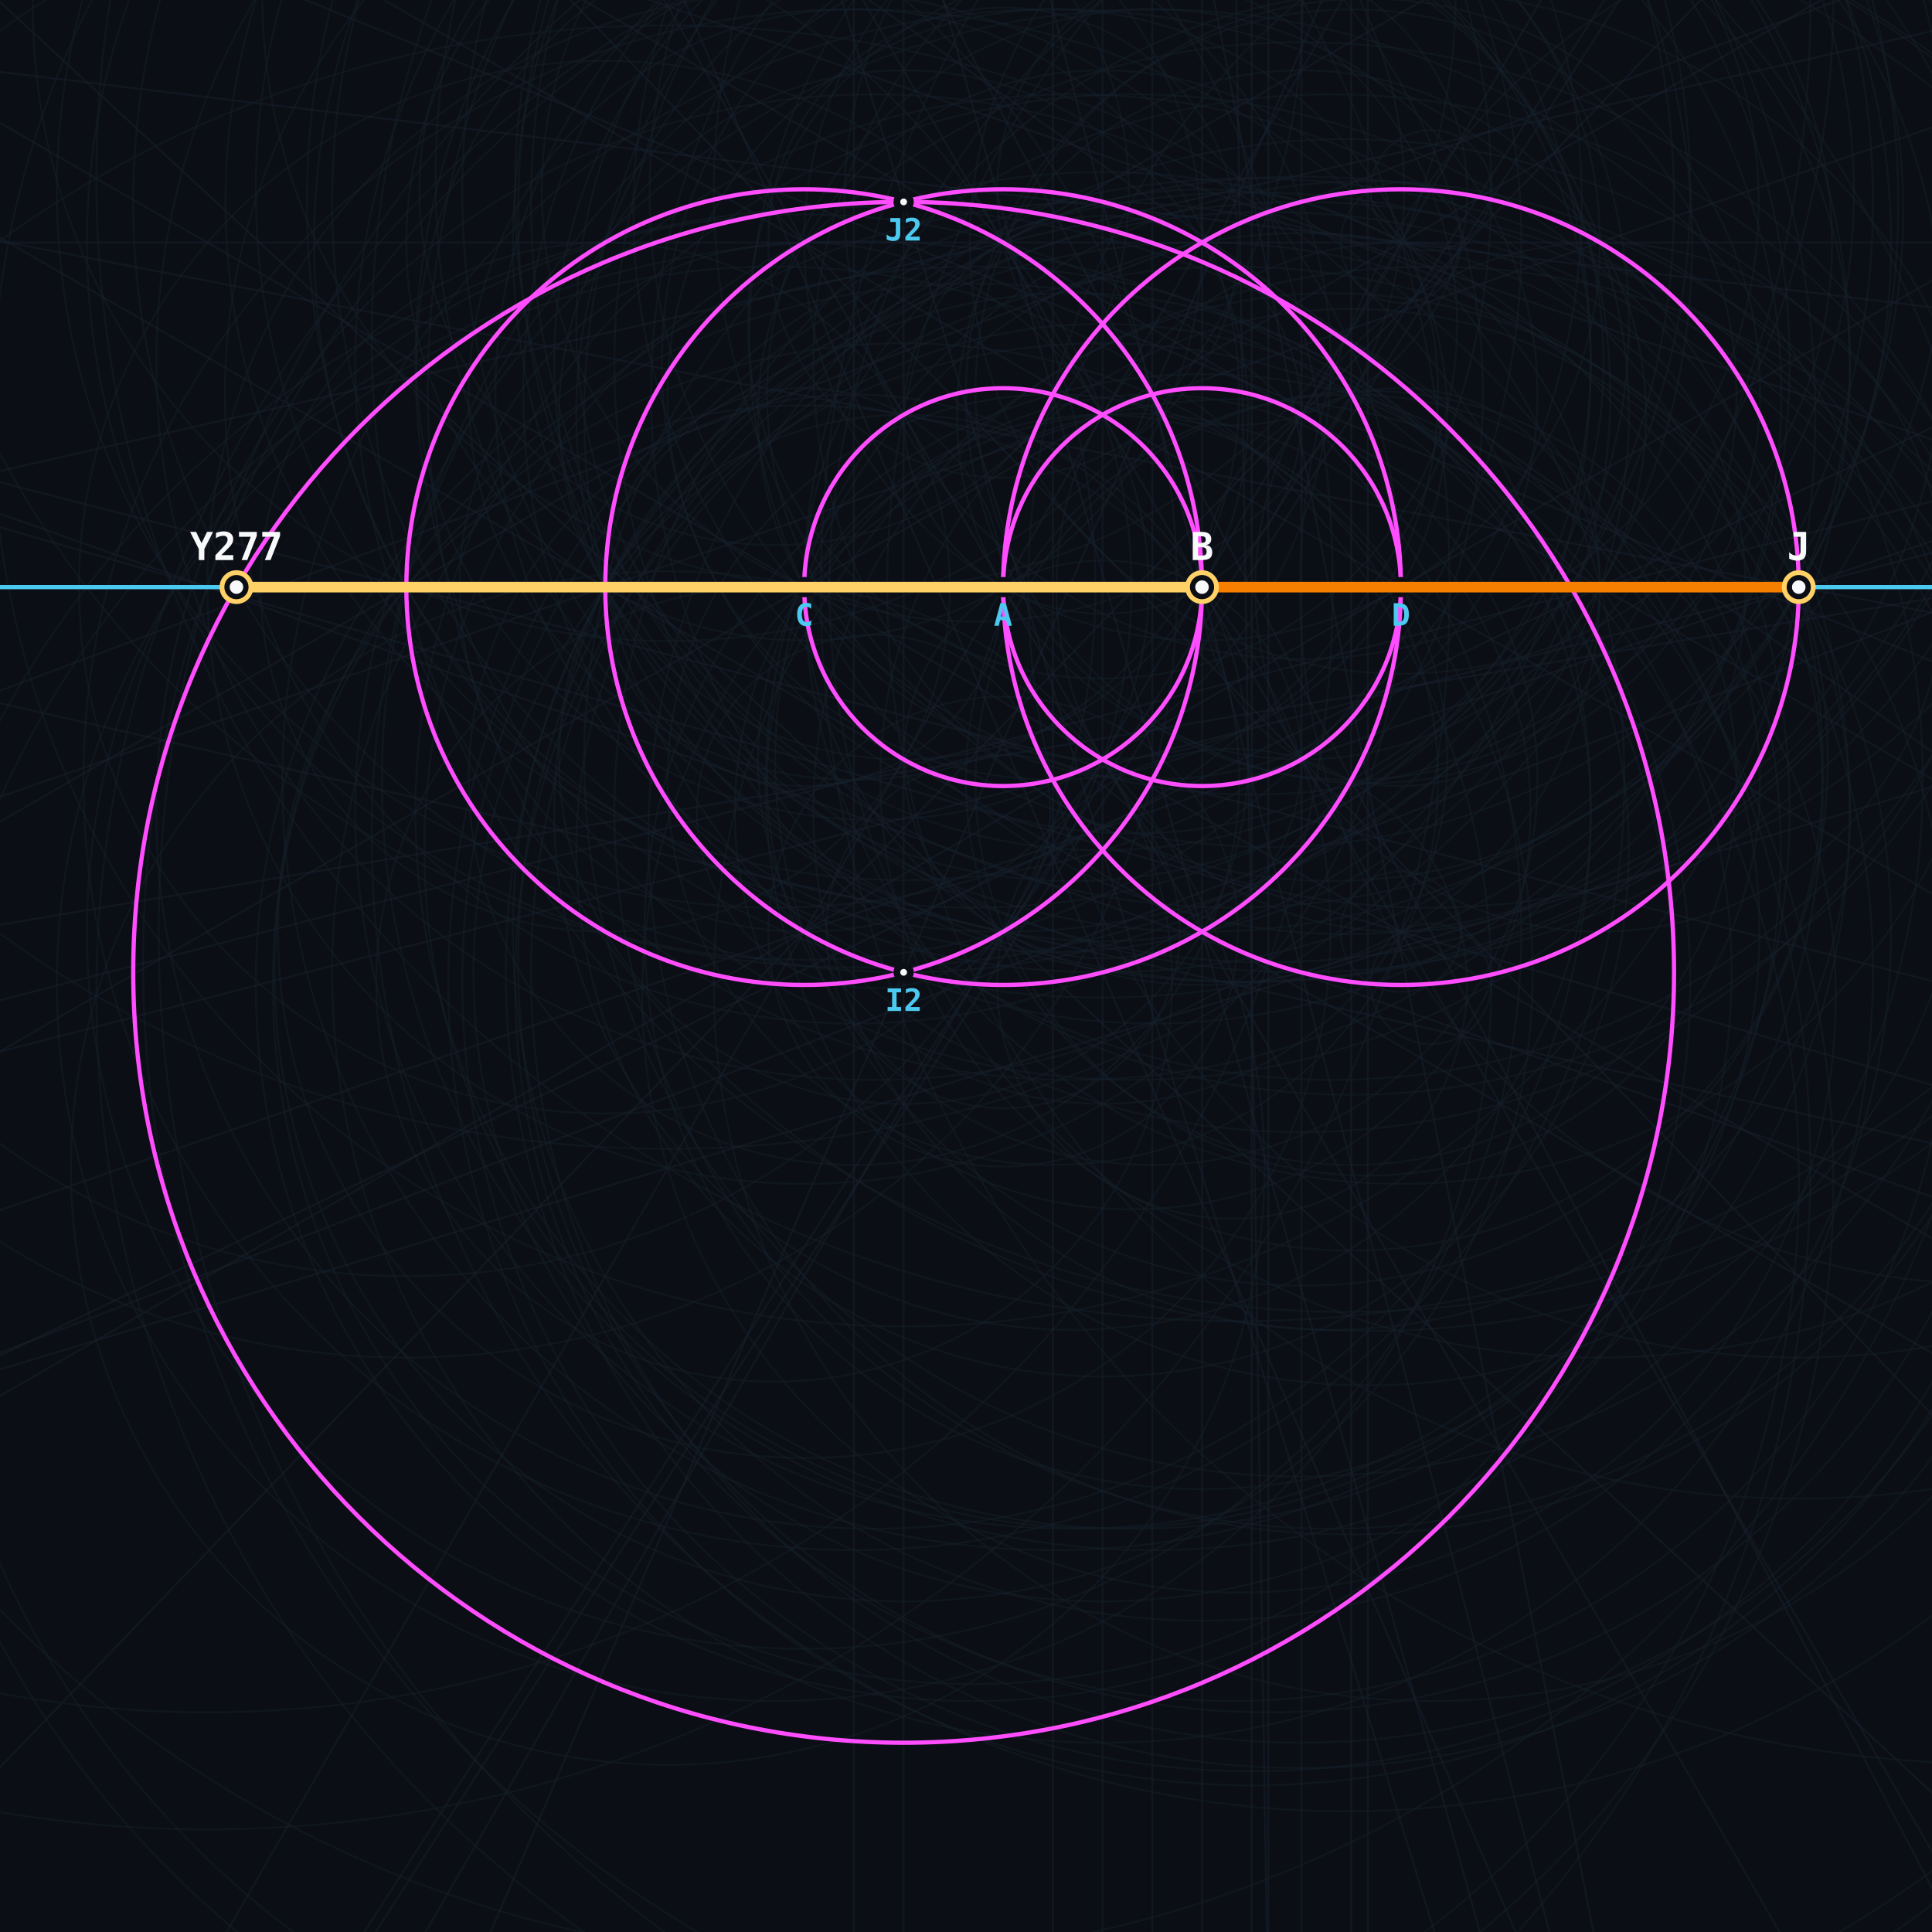
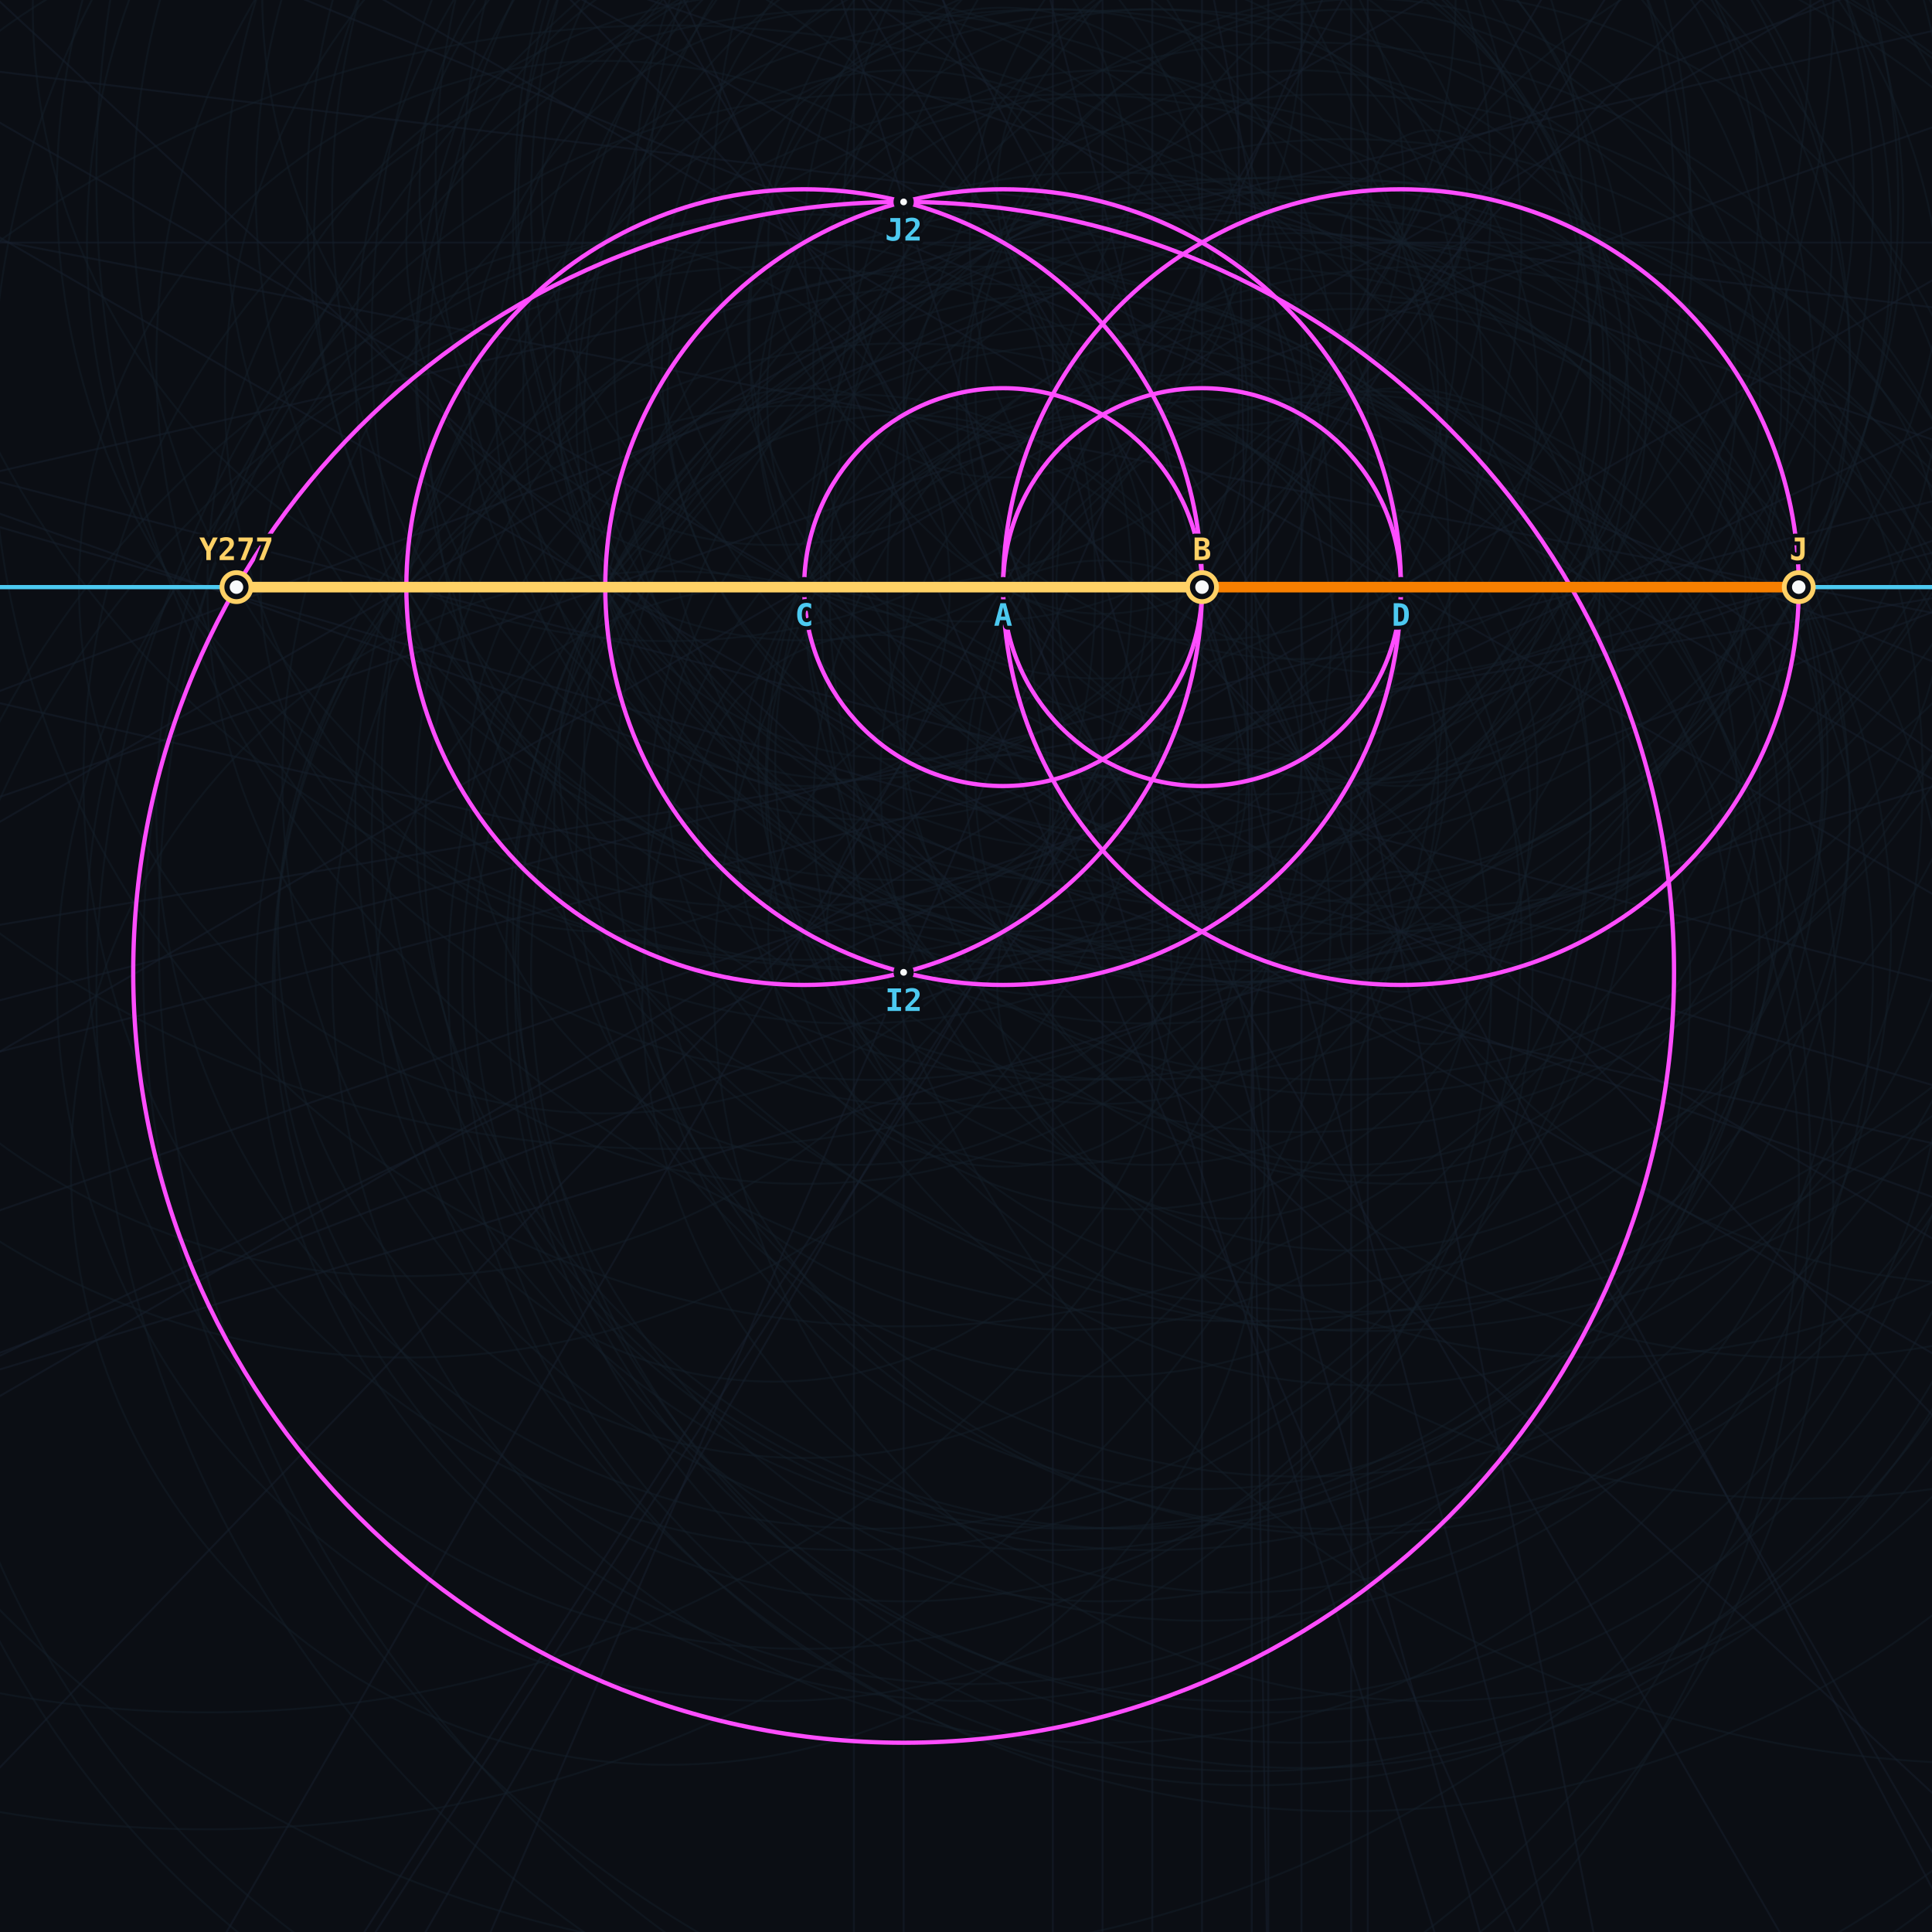
<svg xmlns="http://www.w3.org/2000/svg" viewBox="0 0 1000 1000" width="100%" height="100%" class="levels-svg">
  <defs>
    <clipPath id="sq-clip">
      <rect x="0" y="0" width="1000" height="1000" />
    </clipPath>
  </defs>
  <rect x="0" y="0" width="1000" height="1000" fill="#0b0e14" />
  <g clip-path="url(#sq-clip)">
    <line x1="-80.06" y1="-734.06" x2="1169.94" y2="1431.01" stroke="#1a2332" stroke-width="1.0" stroke-opacity="0.45" />
    <line x1="-80.06" y1="1341.84" x2="1169.94" y2="-823.22" stroke="#1a2332" stroke-width="1.0" stroke-opacity="0.45" />
    <line x1="1221.42" y1="-734.06" x2="-28.58" y2="1431.01" stroke="#1a2332" stroke-width="1.0" stroke-opacity="0.45" />
    <line x1="1221.42" y1="1341.84" x2="-28.58" y2="-823.22" stroke="#1a2332" stroke-width="1.0" stroke-opacity="0.45" />
    <line x1="-589.07" y1="-276.53" x2="1575.99" y2="973.47" stroke="#1a2332" stroke-width="1.0" stroke-opacity="0.45" />
    <line x1="-589.07" y1="884.31" x2="1575.99" y2="-365.69" stroke="#1a2332" stroke-width="1.0" stroke-opacity="0.45" />
    <line x1="1730.43" y1="-276.53" x2="-434.63" y2="973.47" stroke="#1a2332" stroke-width="1.0" stroke-opacity="0.45" />
    <line x1="1730.43" y1="884.31" x2="-434.63" y2="-365.69" stroke="#1a2332" stroke-width="1.0" stroke-opacity="0.45" />
    <line x1="570.68" y1="1553.89" x2="570.68" y2="-946.11" stroke="#1a2332" stroke-width="1.0" stroke-opacity="0.45" />
    <line x1="1623.12" y1="-149.85" x2="-739.16" y2="668.47" stroke="#1a2332" stroke-width="1.0" stroke-opacity="0.45" />
    <line x1="-692.03" y1="-276.53" x2="1473.03" y2="973.47" stroke="#1a2332" stroke-width="1.0" stroke-opacity="0.45" />
    <line x1="467.72" y1="1553.89" x2="467.72" y2="-946.11" stroke="#1a2332" stroke-width="1.0" stroke-opacity="0.45" />
    <line x1="-528.10" y1="23.08" x2="1926.85" y2="495.54" stroke="#1a2332" stroke-width="1.0" stroke-opacity="0.45" />
    <line x1="1948.29" y1="41.24" x2="-472.32" y2="666.24" stroke="#1a2332" stroke-width="1.0" stroke-opacity="0.45" />
    <line x1="544.94" y1="1553.89" x2="544.94" y2="-946.11" stroke="#1a2332" stroke-width="1.0" stroke-opacity="0.45" />
    <line x1="249.03" y1="-861.20" x2="918.07" y2="1547.62" stroke="#1a2332" stroke-width="1.0" stroke-opacity="0.45" />
    <line x1="622.16" y1="1553.89" x2="622.16" y2="-946.11" stroke="#1a2332" stroke-width="1.0" stroke-opacity="0.45" />
    <line x1="1769.20" y1="125.56" x2="-730.80" y2="125.56" stroke="#1a2332" stroke-width="1.0" stroke-opacity="0.45" />
    <line x1="-321.78" y1="-641.41" x2="1411.66" y2="1160.03" stroke="#1a2332" stroke-width="1.0" stroke-opacity="0.45" />
    <line x1="1726.08" y1="28.48" x2="-636.20" y2="846.80" stroke="#1a2332" stroke-width="1.0" stroke-opacity="0.45" />
    <line x1="-321.78" y1="1249.19" x2="1411.66" y2="-552.25" stroke="#1a2332" stroke-width="1.0" stroke-opacity="0.45" />
    <line x1="-331.67" y1="-365.69" x2="1833.39" y2="884.31" stroke="#1a2332" stroke-width="1.0" stroke-opacity="0.45" />
    <line x1="1845.34" y1="41.24" x2="-575.28" y2="666.24" stroke="#1a2332" stroke-width="1.0" stroke-opacity="0.45" />
    <line x1="441.98" y1="1553.89" x2="441.98" y2="-946.11" stroke="#1a2332" stroke-width="1.0" stroke-opacity="0.45" />
    <line x1="12.23" y1="-794.46" x2="1000.44" y2="1501.93" stroke="#1a2332" stroke-width="1.0" stroke-opacity="0.45" />
    <line x1="309.66" y1="-906.42" x2="934.66" y2="1514.20" stroke="#1a2332" stroke-width="1.0" stroke-opacity="0.45" />
    <line x1="673.64" y1="1553.89" x2="673.64" y2="-946.11" stroke="#1a2332" stroke-width="1.0" stroke-opacity="0.45" />
    <line x1="1733.03" y1="-293.49" x2="-607.26" y2="585.73" stroke="#1a2332" stroke-width="1.0" stroke-opacity="0.45" />
    <line x1="1797.27" y1="773.28" x2="-640.32" y2="218.16" stroke="#1a2332" stroke-width="1.0" stroke-opacity="0.45" />
    <line x1="1402.39" y1="1300.91" x2="-431.06" y2="-398.64" stroke="#1a2332" stroke-width="1.0" stroke-opacity="0.45" />
    <line x1="1797.27" y1="-165.50" x2="-640.32" y2="389.63" stroke="#1a2332" stroke-width="1.0" stroke-opacity="0.45" />
    <line x1="1447.30" y1="-410.27" x2="-717.77" y2="839.73" stroke="#1a2332" stroke-width="1.0" stroke-opacity="0.45" />
    <line x1="-806.93" y1="41.24" x2="1613.68" y2="666.24" stroke="#1a2332" stroke-width="1.0" stroke-opacity="0.45" />
    <line x1="596.42" y1="1553.89" x2="596.42" y2="-946.11" stroke="#1a2332" stroke-width="1.0" stroke-opacity="0.45" />
    <line x1="1026.18" y1="-794.46" x2="37.96" y2="1501.93" stroke="#1a2332" stroke-width="1.0" stroke-opacity="0.45" />
    <line x1="152.56" y1="-922.72" x2="885.84" y2="1467.32" stroke="#1a2332" stroke-width="1.0" stroke-opacity="0.45" />
    <line x1="1643.63" y1="603.91" x2="-672.29" y2="-337.65" stroke="#1a2332" stroke-width="1.0" stroke-opacity="0.45" />
    <line x1="1620.20" y1="-76.63" x2="-633.27" y2="1005.90" stroke="#1a2332" stroke-width="1.0" stroke-opacity="0.45" />
    <line x1="62.63" y1="-811.54" x2="1223.02" y2="1402.85" stroke="#1a2332" stroke-width="1.0" stroke-opacity="0.45" />
    <line x1="699.38" y1="1553.89" x2="699.38" y2="-946.11" stroke="#1a2332" stroke-width="1.0" stroke-opacity="0.45" />
    <line x1="1276.67" y1="-695.26" x2="-73.68" y2="1408.68" stroke="#1a2332" stroke-width="1.0" stroke-opacity="0.45" />
    <line x1="1855.18" y1="263.29" x2="-626.45" y2="-39.17" stroke="#1a2332" stroke-width="1.0" stroke-opacity="0.45" />
    <line x1="1617.20" y1="739.74" x2="-784.72" y2="46.37" stroke="#1a2332" stroke-width="1.0" stroke-opacity="0.45" />
    <line x1="-796.59" y1="-15.71" x2="1560.43" y2="817.63" stroke="#1a2332" stroke-width="1.0" stroke-opacity="0.45" />
    <line x1="656.48" y1="1553.89" x2="656.48" y2="-946.11" stroke="#1a2332" stroke-width="1.0" stroke-opacity="0.45" />
    <line x1="1683.52" y1="461.75" x2="-681.44" y2="-348.79" stroke="#1a2332" stroke-width="1.0" stroke-opacity="0.45" />
    <line x1="1690.25" y1="199.15" x2="-703.32" y2="920.84" stroke="#1a2332" stroke-width="1.0" stroke-opacity="0.45" />
    <line x1="624.85" y1="-949.56" x2="664.37" y2="1550.12" stroke="#1a2332" stroke-width="1.0" stroke-opacity="0.45" />
    <line x1="647.90" y1="1553.89" x2="647.90" y2="-946.11" stroke="#1a2332" stroke-width="1.0" stroke-opacity="0.45" />
    <line x1="437.05" y1="-974.07" x2="918.81" y2="1479.07" stroke="#1a2332" stroke-width="1.0" stroke-opacity="0.45" />
    <line x1="707.96" y1="1553.89" x2="707.96" y2="-946.11" stroke="#1a2332" stroke-width="1.0" stroke-opacity="0.45" />
    <line x1="1252.92" y1="-644.10" x2="-100.38" y2="1457.94" stroke="#1a2332" stroke-width="1.0" stroke-opacity="0.45" />
    <line x1="1591.30" y1="807.17" x2="-449.94" y2="-636.20" stroke="#1a2332" stroke-width="1.0" stroke-opacity="0.45" />
    <line x1="-301.82" y1="815.86" x2="2032.59" y2="-78.84" stroke="#1a2332" stroke-width="1.0" stroke-opacity="0.45" />
    <line x1="1966.21" y1="146.32" x2="-498.82" y2="562.98" stroke="#1a2332" stroke-width="1.0" stroke-opacity="0.45" />
    <circle cx="416.24" cy="303.89" r="102.96" fill="none" stroke="#161f2c" stroke-width="1.0" stroke-opacity="0.45" />
    <circle cx="570.68" cy="393.06" r="102.96" fill="none" stroke="#161f2c" stroke-width="1.0" stroke-opacity="0.45" />
    <circle cx="570.68" cy="214.73" r="102.96" fill="none" stroke="#161f2c" stroke-width="1.0" stroke-opacity="0.45" />
    <circle cx="622.16" cy="303.89" r="205.92" fill="none" stroke="#161f2c" stroke-width="1.0" stroke-opacity="0.45" />
    <circle cx="725.12" cy="303.89" r="102.96" fill="none" stroke="#161f2c" stroke-width="1.0" stroke-opacity="0.45" />
    <circle cx="416.24" cy="303.89" r="308.88" fill="none" stroke="#161f2c" stroke-width="1.0" stroke-opacity="0.45" />
    <circle cx="725.12" cy="303.89" r="308.88" fill="none" stroke="#161f2c" stroke-width="1.0" stroke-opacity="0.45" />
    <circle cx="416.24" cy="303.89" r="178.33" fill="none" stroke="#161f2c" stroke-width="1.0" stroke-opacity="0.45" />
    <circle cx="570.68" cy="393.06" r="178.33" fill="none" stroke="#161f2c" stroke-width="1.0" stroke-opacity="0.45" />
    <circle cx="570.68" cy="214.73" r="178.33" fill="none" stroke="#161f2c" stroke-width="1.0" stroke-opacity="0.45" />
    <circle cx="725.12" cy="303.89" r="178.33" fill="none" stroke="#161f2c" stroke-width="1.0" stroke-opacity="0.45" />
    <circle cx="570.68" cy="214.73" r="272.40" fill="none" stroke="#161f2c" stroke-width="1.0" stroke-opacity="0.45" />
    <circle cx="313.28" cy="303.89" r="272.40" fill="none" stroke="#161f2c" stroke-width="1.0" stroke-opacity="0.45" />
    <circle cx="313.28" cy="303.89" r="178.33" fill="none" stroke="#161f2c" stroke-width="1.0" stroke-opacity="0.45" />
    <circle cx="467.72" cy="393.06" r="178.33" fill="none" stroke="#161f2c" stroke-width="1.0" stroke-opacity="0.45" />
    <circle cx="467.72" cy="214.73" r="178.33" fill="none" stroke="#161f2c" stroke-width="1.0" stroke-opacity="0.45" />
    <circle cx="467.72" cy="214.73" r="471.81" fill="none" stroke="#161f2c" stroke-width="1.0" stroke-opacity="0.45" />
    <circle cx="931.03" cy="303.89" r="471.81" fill="none" stroke="#161f2c" stroke-width="1.0" stroke-opacity="0.45" />
    <circle cx="931.03" cy="303.89" r="398.76" fill="none" stroke="#161f2c" stroke-width="1.0" stroke-opacity="0.45" />
    <circle cx="544.94" cy="403.58" r="398.76" fill="none" stroke="#161f2c" stroke-width="1.0" stroke-opacity="0.45" />
    <circle cx="544.94" cy="403.58" r="199.38" fill="none" stroke="#161f2c" stroke-width="1.0" stroke-opacity="0.45" />
    <circle cx="544.94" cy="204.20" r="199.38" fill="none" stroke="#161f2c" stroke-width="1.0" stroke-opacity="0.45" />
    <circle cx="544.94" cy="204.20" r="288.54" fill="none" stroke="#161f2c" stroke-width="1.0" stroke-opacity="0.45" />
    <circle cx="622.16" cy="482.22" r="288.54" fill="none" stroke="#161f2c" stroke-width="1.0" stroke-opacity="0.45" />
    <circle cx="622.16" cy="482.22" r="356.66" fill="none" stroke="#161f2c" stroke-width="1.0" stroke-opacity="0.45" />
    <circle cx="622.16" cy="125.56" r="356.66" fill="none" stroke="#161f2c" stroke-width="1.0" stroke-opacity="0.45" />
    <circle cx="622.16" cy="125.56" r="205.92" fill="none" stroke="#161f2c" stroke-width="1.0" stroke-opacity="0.45" />
    <circle cx="416.24" cy="125.56" r="205.92" fill="none" stroke="#161f2c" stroke-width="1.0" stroke-opacity="0.45" />
    <circle cx="416.24" cy="125.56" r="371.22" fill="none" stroke="#161f2c" stroke-width="1.0" stroke-opacity="0.45" />
    <circle cx="673.64" cy="393.06" r="371.22" fill="none" stroke="#161f2c" stroke-width="1.0" stroke-opacity="0.45" />
    <circle cx="673.64" cy="393.06" r="272.40" fill="none" stroke="#161f2c" stroke-width="1.0" stroke-opacity="0.45" />
    <circle cx="416.24" cy="482.22" r="272.40" fill="none" stroke="#161f2c" stroke-width="1.0" stroke-opacity="0.45" />
    <circle cx="416.24" cy="482.22" r="371.22" fill="none" stroke="#161f2c" stroke-width="1.0" stroke-opacity="0.45" />
    <circle cx="673.64" cy="214.73" r="371.22" fill="none" stroke="#161f2c" stroke-width="1.0" stroke-opacity="0.45" />
    <circle cx="673.64" cy="214.73" r="178.33" fill="none" stroke="#161f2c" stroke-width="1.0" stroke-opacity="0.45" />
    <circle cx="828.08" cy="303.89" r="178.33" fill="none" stroke="#161f2c" stroke-width="1.0" stroke-opacity="0.45" />
    <circle cx="828.08" cy="303.89" r="398.76" fill="none" stroke="#161f2c" stroke-width="1.0" stroke-opacity="0.45" />
    <circle cx="441.98" cy="403.58" r="398.76" fill="none" stroke="#161f2c" stroke-width="1.0" stroke-opacity="0.45" />
    <circle cx="441.98" cy="403.58" r="199.38" fill="none" stroke="#161f2c" stroke-width="1.0" stroke-opacity="0.45" />
    <circle cx="441.98" cy="204.20" r="199.38" fill="none" stroke="#161f2c" stroke-width="1.0" stroke-opacity="0.45" />
    <circle cx="441.98" cy="204.20" r="325.58" fill="none" stroke="#161f2c" stroke-width="1.0" stroke-opacity="0.45" />
    <circle cx="570.68" cy="503.27" r="325.58" fill="none" stroke="#161f2c" stroke-width="1.0" stroke-opacity="0.45" />
    <circle cx="570.68" cy="503.27" r="398.76" fill="none" stroke="#161f2c" stroke-width="1.0" stroke-opacity="0.45" />
    <circle cx="570.68" cy="104.51" r="398.76" fill="none" stroke="#161f2c" stroke-width="1.0" stroke-opacity="0.45" />
    <circle cx="570.68" cy="104.51" r="411.83" fill="none" stroke="#161f2c" stroke-width="1.0" stroke-opacity="0.45" />
    <circle cx="673.64" cy="503.27" r="411.83" fill="none" stroke="#161f2c" stroke-width="1.0" stroke-opacity="0.45" />
    <circle cx="673.64" cy="503.27" r="398.76" fill="none" stroke="#161f2c" stroke-width="1.0" stroke-opacity="0.45" />
    <circle cx="673.64" cy="104.51" r="398.76" fill="none" stroke="#161f2c" stroke-width="1.0" stroke-opacity="0.45" />
    <circle cx="673.64" cy="104.51" r="236.62" fill="none" stroke="#161f2c" stroke-width="1.0" stroke-opacity="0.45" />
    <circle cx="452.14" cy="187.73" r="236.62" fill="none" stroke="#161f2c" stroke-width="1.0" stroke-opacity="0.45" />
    <circle cx="452.14" cy="187.73" r="371.22" fill="none" stroke="#161f2c" stroke-width="1.0" stroke-opacity="0.45" />
    <circle cx="637.75" cy="509.22" r="371.22" fill="none" stroke="#161f2c" stroke-width="1.0" stroke-opacity="0.45" />
    <circle cx="637.75" cy="509.22" r="121.58" fill="none" stroke="#161f2c" stroke-width="1.0" stroke-opacity="0.45" />
    <circle cx="519.20" cy="482.22" r="121.58" fill="none" stroke="#161f2c" stroke-width="1.0" stroke-opacity="0.45" />
    <circle cx="519.20" cy="482.22" r="91.45" fill="none" stroke="#161f2c" stroke-width="1.0" stroke-opacity="0.45" />
    <circle cx="452.14" cy="420.05" r="91.45" fill="none" stroke="#161f2c" stroke-width="1.0" stroke-opacity="0.45" />
    <circle cx="452.14" cy="420.05" r="371.22" fill="none" stroke="#161f2c" stroke-width="1.0" stroke-opacity="0.45" />
    <circle cx="637.75" cy="98.57" r="371.22" fill="none" stroke="#161f2c" stroke-width="1.0" stroke-opacity="0.45" />
    <circle cx="637.75" cy="98.57" r="121.58" fill="none" stroke="#161f2c" stroke-width="1.0" stroke-opacity="0.45" />
    <circle cx="519.20" cy="125.56" r="121.58" fill="none" stroke="#161f2c" stroke-width="1.0" stroke-opacity="0.45" />
    <circle cx="519.20" cy="125.56" r="356.66" fill="none" stroke="#161f2c" stroke-width="1.0" stroke-opacity="0.45" />
    <circle cx="210.33" cy="303.89" r="356.66" fill="none" stroke="#161f2c" stroke-width="1.0" stroke-opacity="0.45" />
    <circle cx="210.33" cy="303.89" r="398.76" fill="none" stroke="#161f2c" stroke-width="1.0" stroke-opacity="0.45" />
    <circle cx="596.42" cy="403.58" r="398.76" fill="none" stroke="#161f2c" stroke-width="1.0" stroke-opacity="0.45" />
    <circle cx="596.42" cy="403.58" r="199.38" fill="none" stroke="#161f2c" stroke-width="1.0" stroke-opacity="0.45" />
    <circle cx="596.42" cy="204.20" r="199.38" fill="none" stroke="#161f2c" stroke-width="1.0" stroke-opacity="0.45" />
    <circle cx="596.42" cy="204.20" r="325.58" fill="none" stroke="#161f2c" stroke-width="1.0" stroke-opacity="0.45" />
    <circle cx="467.72" cy="503.27" r="325.58" fill="none" stroke="#161f2c" stroke-width="1.0" stroke-opacity="0.45" />
    <circle cx="467.72" cy="104.51" r="398.76" fill="none" stroke="#161f2c" stroke-width="1.0" stroke-opacity="0.45" />
    <circle cx="467.72" cy="104.51" r="351.02" fill="none" stroke="#161f2c" stroke-width="1.0" stroke-opacity="0.45" />
    <circle cx="570.68" cy="440.09" r="351.02" fill="none" stroke="#161f2c" stroke-width="1.0" stroke-opacity="0.45" />
    <circle cx="570.68" cy="440.09" r="272.40" fill="none" stroke="#161f2c" stroke-width="1.0" stroke-opacity="0.45" />
    <circle cx="570.68" cy="167.69" r="272.40" fill="none" stroke="#161f2c" stroke-width="1.0" stroke-opacity="0.45" />
    <circle cx="570.68" cy="167.69" r="183.54" fill="none" stroke="#161f2c" stroke-width="1.0" stroke-opacity="0.45" />
    <circle cx="400.66" cy="98.57" r="183.54" fill="none" stroke="#161f2c" stroke-width="1.0" stroke-opacity="0.45" />
    <circle cx="400.66" cy="98.57" r="371.22" fill="none" stroke="#161f2c" stroke-width="1.0" stroke-opacity="0.45" />
    <circle cx="586.27" cy="420.05" r="371.22" fill="none" stroke="#161f2c" stroke-width="1.0" stroke-opacity="0.45" />
    <circle cx="586.27" cy="420.05" r="205.92" fill="none" stroke="#161f2c" stroke-width="1.0" stroke-opacity="0.45" />
    <circle cx="400.66" cy="509.22" r="205.92" fill="none" stroke="#161f2c" stroke-width="1.0" stroke-opacity="0.45" />
    <circle cx="400.66" cy="509.22" r="371.22" fill="none" stroke="#161f2c" stroke-width="1.0" stroke-opacity="0.45" />
    <circle cx="586.27" cy="187.73" r="371.22" fill="none" stroke="#161f2c" stroke-width="1.0" stroke-opacity="0.45" />
    <circle cx="586.27" cy="187.73" r="243.69" fill="none" stroke="#161f2c" stroke-width="1.0" stroke-opacity="0.45" />
    <circle cx="699.38" cy="403.58" r="243.69" fill="none" stroke="#161f2c" stroke-width="1.0" stroke-opacity="0.45" />
    <circle cx="699.38" cy="403.58" r="199.38" fill="none" stroke="#161f2c" stroke-width="1.0" stroke-opacity="0.45" />
    <circle cx="699.38" cy="204.20" r="199.38" fill="none" stroke="#161f2c" stroke-width="1.0" stroke-opacity="0.45" />
    <circle cx="699.38" cy="204.20" r="362.43" fill="none" stroke="#161f2c" stroke-width="1.0" stroke-opacity="0.45" />
    <circle cx="503.61" cy="509.22" r="362.43" fill="none" stroke="#161f2c" stroke-width="1.0" stroke-opacity="0.45" />
    <circle cx="503.61" cy="509.22" r="371.22" fill="none" stroke="#161f2c" stroke-width="1.0" stroke-opacity="0.45" />
    <circle cx="689.23" cy="187.73" r="371.22" fill="none" stroke="#161f2c" stroke-width="1.0" stroke-opacity="0.45" />
    <circle cx="689.23" cy="187.73" r="268.26" fill="none" stroke="#161f2c" stroke-width="1.0" stroke-opacity="0.45" />
    <circle cx="555.09" cy="420.05" r="268.26" fill="none" stroke="#161f2c" stroke-width="1.0" stroke-opacity="0.45" />
    <circle cx="555.09" cy="420.05" r="371.22" fill="none" stroke="#161f2c" stroke-width="1.0" stroke-opacity="0.45" />
    <circle cx="740.70" cy="98.57" r="371.22" fill="none" stroke="#161f2c" stroke-width="1.0" stroke-opacity="0.45" />
    <circle cx="740.70" cy="98.57" r="31.17" fill="none" stroke="#161f2c" stroke-width="1.0" stroke-opacity="0.45" />
    <circle cx="725.12" cy="125.56" r="31.17" fill="none" stroke="#161f2c" stroke-width="1.0" stroke-opacity="0.45" />
    <circle cx="725.12" cy="125.56" r="223.14" fill="none" stroke="#161f2c" stroke-width="1.0" stroke-opacity="0.45" />
    <circle cx="503.61" cy="98.57" r="223.14" fill="none" stroke="#161f2c" stroke-width="1.0" stroke-opacity="0.45" />
    <circle cx="503.61" cy="98.57" r="371.22" fill="none" stroke="#161f2c" stroke-width="1.0" stroke-opacity="0.45" />
    <circle cx="689.23" cy="420.05" r="371.22" fill="none" stroke="#161f2c" stroke-width="1.0" stroke-opacity="0.45" />
    <circle cx="689.23" cy="420.05" r="268.26" fill="none" stroke="#161f2c" stroke-width="1.0" stroke-opacity="0.45" />
    <circle cx="555.09" cy="187.73" r="268.26" fill="none" stroke="#161f2c" stroke-width="1.0" stroke-opacity="0.45" />
    <circle cx="555.09" cy="187.73" r="371.22" fill="none" stroke="#161f2c" stroke-width="1.0" stroke-opacity="0.45" />
    <circle cx="740.70" cy="509.22" r="371.22" fill="none" stroke="#161f2c" stroke-width="1.0" stroke-opacity="0.45" />
    <circle cx="740.70" cy="509.22" r="31.17" fill="none" stroke="#161f2c" stroke-width="1.0" stroke-opacity="0.45" />
    <circle cx="725.12" cy="482.22" r="31.17" fill="none" stroke="#161f2c" stroke-width="1.0" stroke-opacity="0.45" />
    <circle cx="725.12" cy="482.22" r="642.97" fill="none" stroke="#161f2c" stroke-width="1.0" stroke-opacity="0.45" />
    <circle cx="107.37" cy="303.89" r="642.97" fill="none" stroke="#161f2c" stroke-width="1.0" stroke-opacity="0.45" />
    <circle cx="107.37" cy="303.89" r="582.42" fill="none" stroke="#161f2c" stroke-width="1.0" stroke-opacity="0.45" />
    <circle cx="656.48" cy="498.03" r="582.42" fill="none" stroke="#161f2c" stroke-width="1.0" stroke-opacity="0.45" />
    <circle cx="656.48" cy="498.03" r="388.28" fill="none" stroke="#161f2c" stroke-width="1.0" stroke-opacity="0.45" />
    <circle cx="656.48" cy="109.75" r="388.28" fill="none" stroke="#161f2c" stroke-width="1.0" stroke-opacity="0.45" />
    <circle cx="656.48" cy="109.75" r="328.63" fill="none" stroke="#161f2c" stroke-width="1.0" stroke-opacity="0.45" />
    <circle cx="345.60" cy="3.20" r="328.63" fill="none" stroke="#161f2c" stroke-width="1.0" stroke-opacity="0.45" />
    <circle cx="345.60" cy="3.20" r="591.45" fill="none" stroke="#161f2c" stroke-width="1.0" stroke-opacity="0.45" />
    <circle cx="641.32" cy="515.41" r="591.45" fill="none" stroke="#161f2c" stroke-width="1.0" stroke-opacity="0.45" />
    <circle cx="641.32" cy="515.41" r="308.88" fill="none" stroke="#161f2c" stroke-width="1.0" stroke-opacity="0.45" />
    <circle cx="345.60" cy="604.58" r="308.88" fill="none" stroke="#161f2c" stroke-width="1.0" stroke-opacity="0.45" />
    <circle cx="345.60" cy="604.58" r="591.45" fill="none" stroke="#161f2c" stroke-width="1.0" stroke-opacity="0.45" />
    <circle cx="641.32" cy="92.37" r="591.45" fill="none" stroke="#161f2c" stroke-width="1.0" stroke-opacity="0.45" />
    <circle cx="641.32" cy="92.37" r="415.88" fill="none" stroke="#161f2c" stroke-width="1.0" stroke-opacity="0.45" />
    <circle cx="647.90" cy="508.19" r="415.88" fill="none" stroke="#161f2c" stroke-width="1.0" stroke-opacity="0.45" />
    <circle cx="647.90" cy="508.19" r="408.60" fill="none" stroke="#161f2c" stroke-width="1.0" stroke-opacity="0.45" />
    <circle cx="647.90" cy="99.59" r="408.60" fill="none" stroke="#161f2c" stroke-width="1.0" stroke-opacity="0.45" />
    <circle cx="647.90" cy="99.59" r="311.66" fill="none" stroke="#161f2c" stroke-width="1.0" stroke-opacity="0.45" />
    <circle cx="707.96" cy="405.41" r="311.66" fill="none" stroke="#161f2c" stroke-width="1.0" stroke-opacity="0.45" />
    <circle cx="707.96" cy="405.41" r="203.04" fill="none" stroke="#161f2c" stroke-width="1.0" stroke-opacity="0.45" />
    <circle cx="707.96" cy="202.37" r="203.04" fill="none" stroke="#161f2c" stroke-width="1.0" stroke-opacity="0.45" />
    <circle cx="707.96" cy="202.37" r="486.54" fill="none" stroke="#161f2c" stroke-width="1.0" stroke-opacity="0.45" />
    <circle cx="444.58" cy="611.46" r="486.54" fill="none" stroke="#161f2c" stroke-width="1.0" stroke-opacity="0.45" />
    <circle cx="444.58" cy="611.46" r="504.39" fill="none" stroke="#161f2c" stroke-width="1.0" stroke-opacity="0.45" />
    <circle cx="696.78" cy="174.65" r="504.39" fill="none" stroke="#161f2c" stroke-width="1.0" stroke-opacity="0.45" />
    <circle cx="696.78" cy="174.65" r="308.88" fill="none" stroke="#161f2c" stroke-width="1.0" stroke-opacity="0.45" />
    <circle cx="444.58" cy="-3.68" r="308.88" fill="none" stroke="#161f2c" stroke-width="1.0" stroke-opacity="0.45" />
    <circle cx="444.58" cy="-3.68" r="504.39" fill="none" stroke="#161f2c" stroke-width="1.0" stroke-opacity="0.45" />
    <circle cx="696.78" cy="433.13" r="504.39" fill="none" stroke="#161f2c" stroke-width="1.0" stroke-opacity="0.45" />
    <circle cx="696.78" cy="433.13" r="361.13" fill="none" stroke="#161f2c" stroke-width="1.0" stroke-opacity="0.45" />
    <circle cx="1033.99" cy="303.89" r="361.13" fill="none" stroke="#161f2c" stroke-width="1.0" stroke-opacity="0.45" />
    <circle cx="1033.99" cy="303.89" r="609.11" fill="none" stroke="#161f2c" stroke-width="1.0" stroke-opacity="0.45" />
    <circle cx="433.40" cy="405.41" r="609.11" fill="none" stroke="#161f2c" stroke-width="1.0" stroke-opacity="0.45" />
    <line x1="-679.32" y1="303.89" x2="1820.68" y2="303.89" stroke="#4cc9f0" stroke-width="2.2" stroke-linecap="round" />
    <circle cx="519.20" cy="303.89" r="102.96" fill="none" stroke="#ff4dff" stroke-width="2.2" />
    <circle cx="622.16" cy="303.89" r="102.96" fill="none" stroke="#ff4dff" stroke-width="2.2" />
    <circle cx="519.20" cy="303.89" r="205.92" fill="none" stroke="#ff4dff" stroke-width="2.2" />
    <circle cx="725.12" cy="303.89" r="205.92" fill="none" stroke="#ff4dff" stroke-width="2.2" />
    <circle cx="416.24" cy="303.89" r="205.92" fill="none" stroke="#ff4dff" stroke-width="2.2" />
    <circle cx="467.72" cy="503.27" r="398.76" fill="none" stroke="#ff4dff" stroke-width="2.2" />
    <circle class="geom-point" cx="519.20" cy="303.89" r="3.5" data-base-r="3.5" fill="#f8f9fa" stroke="#0b0e14" stroke-width="3.5" />
-     <text class="geom-label" x="519.20" y="323.89" data-anchor-x="519.20" data-anchor-y="303.89" data-offset-y="20" data-base-font="16" fill="#4cc9f0" font-family="monospace" font-size="16" font-weight="bold" text-anchor="middle">A</text>
+     <text class="geom-label" x="519.20" y="323.89" data-anchor-x="519.20" data-anchor-y="303.89" data-offset-y="20" data-base-font="16" fill="#4cc9f0" stroke="#0b0e14" stroke-width="4" stroke-linejoin="round" paint-order="stroke fill" font-family="monospace" font-size="16" font-weight="bold" text-anchor="middle">A</text>
    <circle class="geom-point" cx="416.24" cy="303.89" r="3.5" data-base-r="3.5" fill="#f8f9fa" stroke="#0b0e14" stroke-width="3.5" />
-     <text class="geom-label" x="416.24" y="323.89" data-anchor-x="416.24" data-anchor-y="303.89" data-offset-y="20" data-base-font="16" fill="#4cc9f0" font-family="monospace" font-size="16" font-weight="bold" text-anchor="middle">C</text>
+     <text class="geom-label" x="416.24" y="323.89" data-anchor-x="416.24" data-anchor-y="303.89" data-offset-y="20" data-base-font="16" fill="#4cc9f0" stroke="#0b0e14" stroke-width="4" stroke-linejoin="round" paint-order="stroke fill" font-family="monospace" font-size="16" font-weight="bold" text-anchor="middle">C</text>
    <circle class="geom-point" cx="725.12" cy="303.89" r="3.5" data-base-r="3.5" fill="#f8f9fa" stroke="#0b0e14" stroke-width="3.5" />
-     <text class="geom-label" x="725.12" y="323.89" data-anchor-x="725.12" data-anchor-y="303.89" data-offset-y="20" data-base-font="16" fill="#4cc9f0" font-family="monospace" font-size="16" font-weight="bold" text-anchor="middle">D</text>
+     <text class="geom-label" x="725.12" y="323.89" data-anchor-x="725.12" data-anchor-y="303.89" data-offset-y="20" data-base-font="16" fill="#4cc9f0" stroke="#0b0e14" stroke-width="4" stroke-linejoin="round" paint-order="stroke fill" font-family="monospace" font-size="16" font-weight="bold" text-anchor="middle">D</text>
    <circle class="geom-point" cx="467.72" cy="503.27" r="3.5" data-base-r="3.5" fill="#f8f9fa" stroke="#0b0e14" stroke-width="3.5" />
-     <text class="geom-label" x="467.72" y="523.27" data-anchor-x="467.72" data-anchor-y="503.27" data-offset-y="20" data-base-font="16" fill="#4cc9f0" font-family="monospace" font-size="16" font-weight="bold" text-anchor="middle">I2</text>
+     <text class="geom-label" x="467.72" y="523.27" data-anchor-x="467.72" data-anchor-y="503.27" data-offset-y="20" data-base-font="16" fill="#4cc9f0" stroke="#0b0e14" stroke-width="4" stroke-linejoin="round" paint-order="stroke fill" font-family="monospace" font-size="16" font-weight="bold" text-anchor="middle">I2</text>
    <circle class="geom-point" cx="467.72" cy="104.51" r="3.5" data-base-r="3.5" fill="#f8f9fa" stroke="#0b0e14" stroke-width="3.5" />
-     <text class="geom-label" x="467.72" y="124.51" data-anchor-x="467.72" data-anchor-y="104.51" data-offset-y="20" data-base-font="16" fill="#4cc9f0" font-family="monospace" font-size="16" font-weight="bold" text-anchor="middle">J2</text>
+     <text class="geom-label" x="467.72" y="124.51" data-anchor-x="467.72" data-anchor-y="104.51" data-offset-y="20" data-base-font="16" fill="#4cc9f0" stroke="#0b0e14" stroke-width="4" stroke-linejoin="round" paint-order="stroke fill" font-family="monospace" font-size="16" font-weight="bold" text-anchor="middle">J2</text>
    <line x1="122.39" y1="303.89" x2="622.16" y2="303.89" stroke="#ffd166" stroke-width="5.5" stroke-linecap="round" />
    <line x1="622.16" y1="303.89" x2="931.03" y2="303.89" stroke="#f77f00" stroke-width="5.5" stroke-linecap="round" />
    <circle class="geom-point" cx="122.39" cy="303.89" r="7.5" data-base-r="7.5" fill="#0b0e14" stroke="#ffd166" stroke-width="2.5" />
    <circle class="geom-point" cx="122.39" cy="303.89" r="3.5" data-base-r="3.5" fill="#f8f9fa" stroke="none" />
-     <text class="geom-label" x="122.39" y="289.89" data-anchor-x="122.39" data-anchor-y="303.89" data-offset-y="-14" data-base-font="20" fill="#f8f9fa" font-family="monospace" font-size="20" font-weight="bold" text-anchor="middle">Y277</text>
+     <text class="geom-label" x="122.39" y="289.89" data-anchor-x="122.39" data-anchor-y="303.89" data-offset-y="-14" data-base-font="16" fill="#ffd166" stroke="#0b0e14" stroke-width="4" stroke-linejoin="round" paint-order="stroke fill" font-family="monospace" font-size="16" font-weight="bold" text-anchor="middle">Y277</text>
    <circle class="geom-point" cx="622.16" cy="303.89" r="7.5" data-base-r="7.5" fill="#0b0e14" stroke="#ffd166" stroke-width="2.5" />
    <circle class="geom-point" cx="622.16" cy="303.89" r="3.5" data-base-r="3.5" fill="#f8f9fa" stroke="none" />
-     <text class="geom-label" x="622.16" y="289.89" data-anchor-x="622.16" data-anchor-y="303.89" data-offset-y="-14" data-base-font="20" fill="#f8f9fa" font-family="monospace" font-size="20" font-weight="bold" text-anchor="middle">B</text>
+     <text class="geom-label" x="622.16" y="289.89" data-anchor-x="622.16" data-anchor-y="303.89" data-offset-y="-14" data-base-font="16" fill="#ffd166" stroke="#0b0e14" stroke-width="4" stroke-linejoin="round" paint-order="stroke fill" font-family="monospace" font-size="16" font-weight="bold" text-anchor="middle">B</text>
    <circle class="geom-point" cx="931.03" cy="303.89" r="7.5" data-base-r="7.5" fill="#0b0e14" stroke="#ffd166" stroke-width="2.5" />
    <circle class="geom-point" cx="931.03" cy="303.89" r="3.5" data-base-r="3.5" fill="#f8f9fa" stroke="none" />
-     <text class="geom-label" x="931.03" y="289.89" data-anchor-x="931.03" data-anchor-y="303.89" data-offset-y="-14" data-base-font="20" fill="#f8f9fa" font-family="monospace" font-size="20" font-weight="bold" text-anchor="middle">J</text>
+     <text class="geom-label" x="931.03" y="289.89" data-anchor-x="931.03" data-anchor-y="303.89" data-offset-y="-14" data-base-font="16" fill="#ffd166" stroke="#0b0e14" stroke-width="4" stroke-linejoin="round" paint-order="stroke fill" font-family="monospace" font-size="16" font-weight="bold" text-anchor="middle">J</text>
  </g>
</svg>
